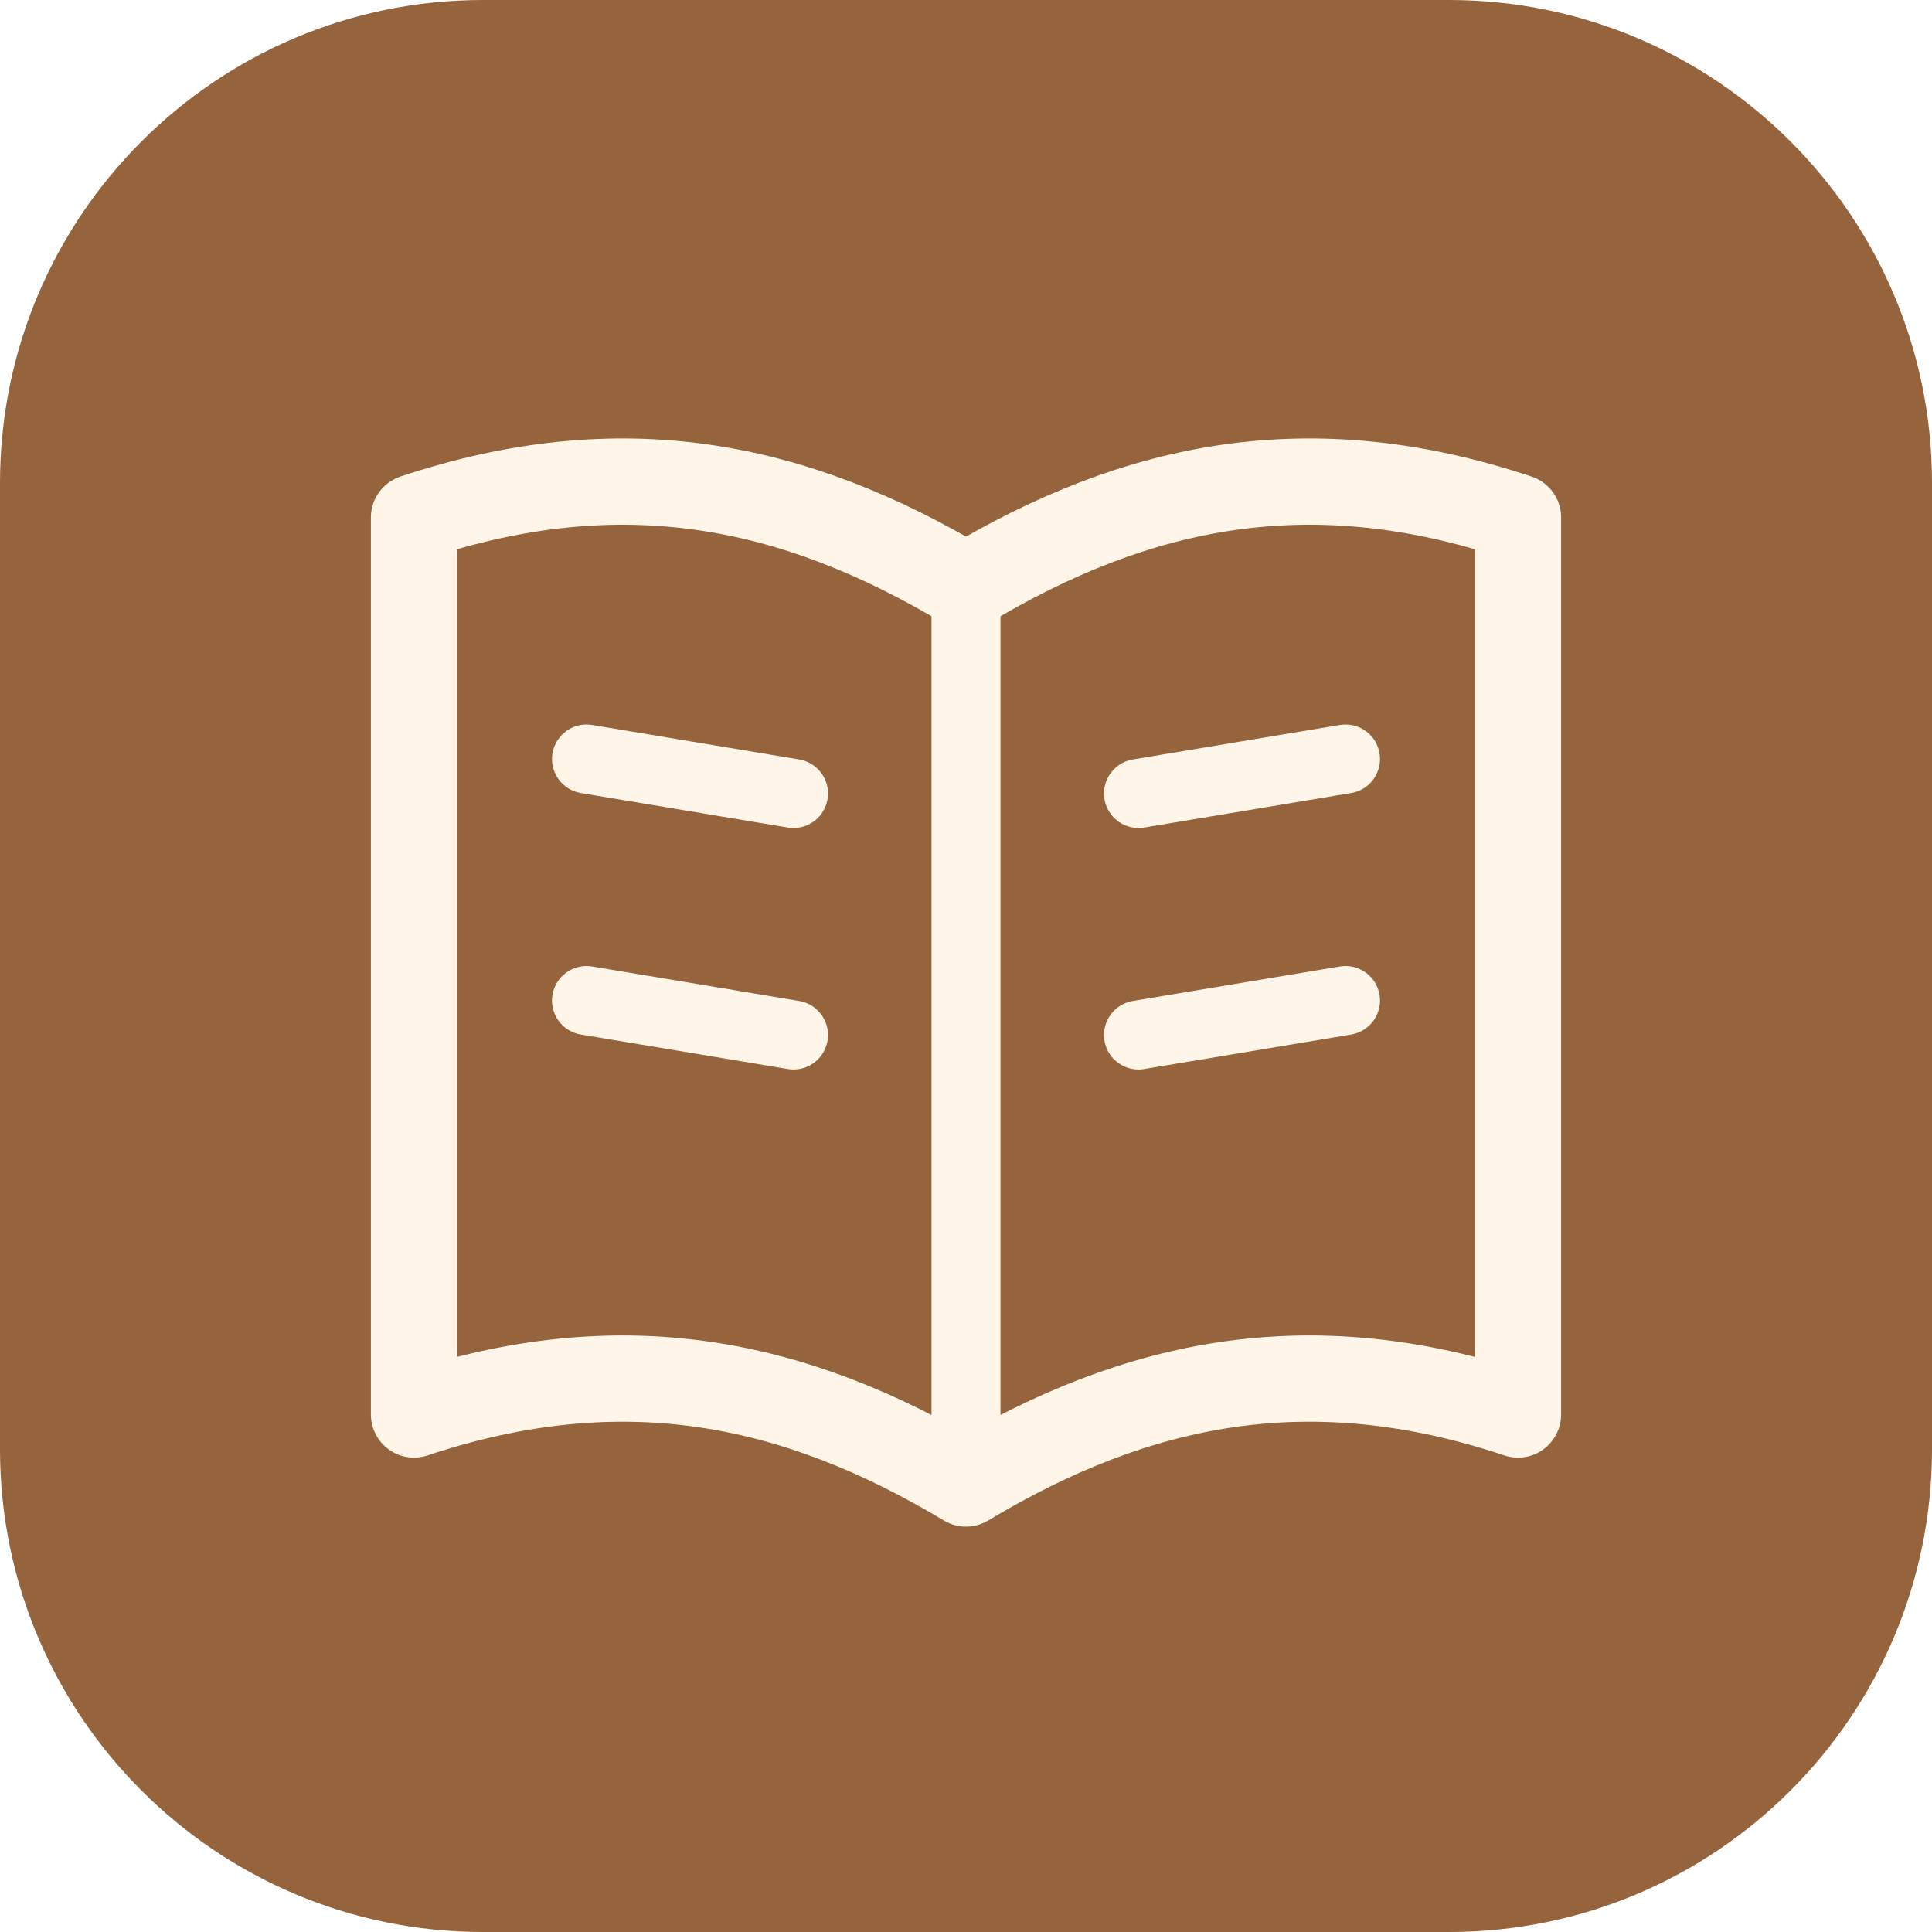
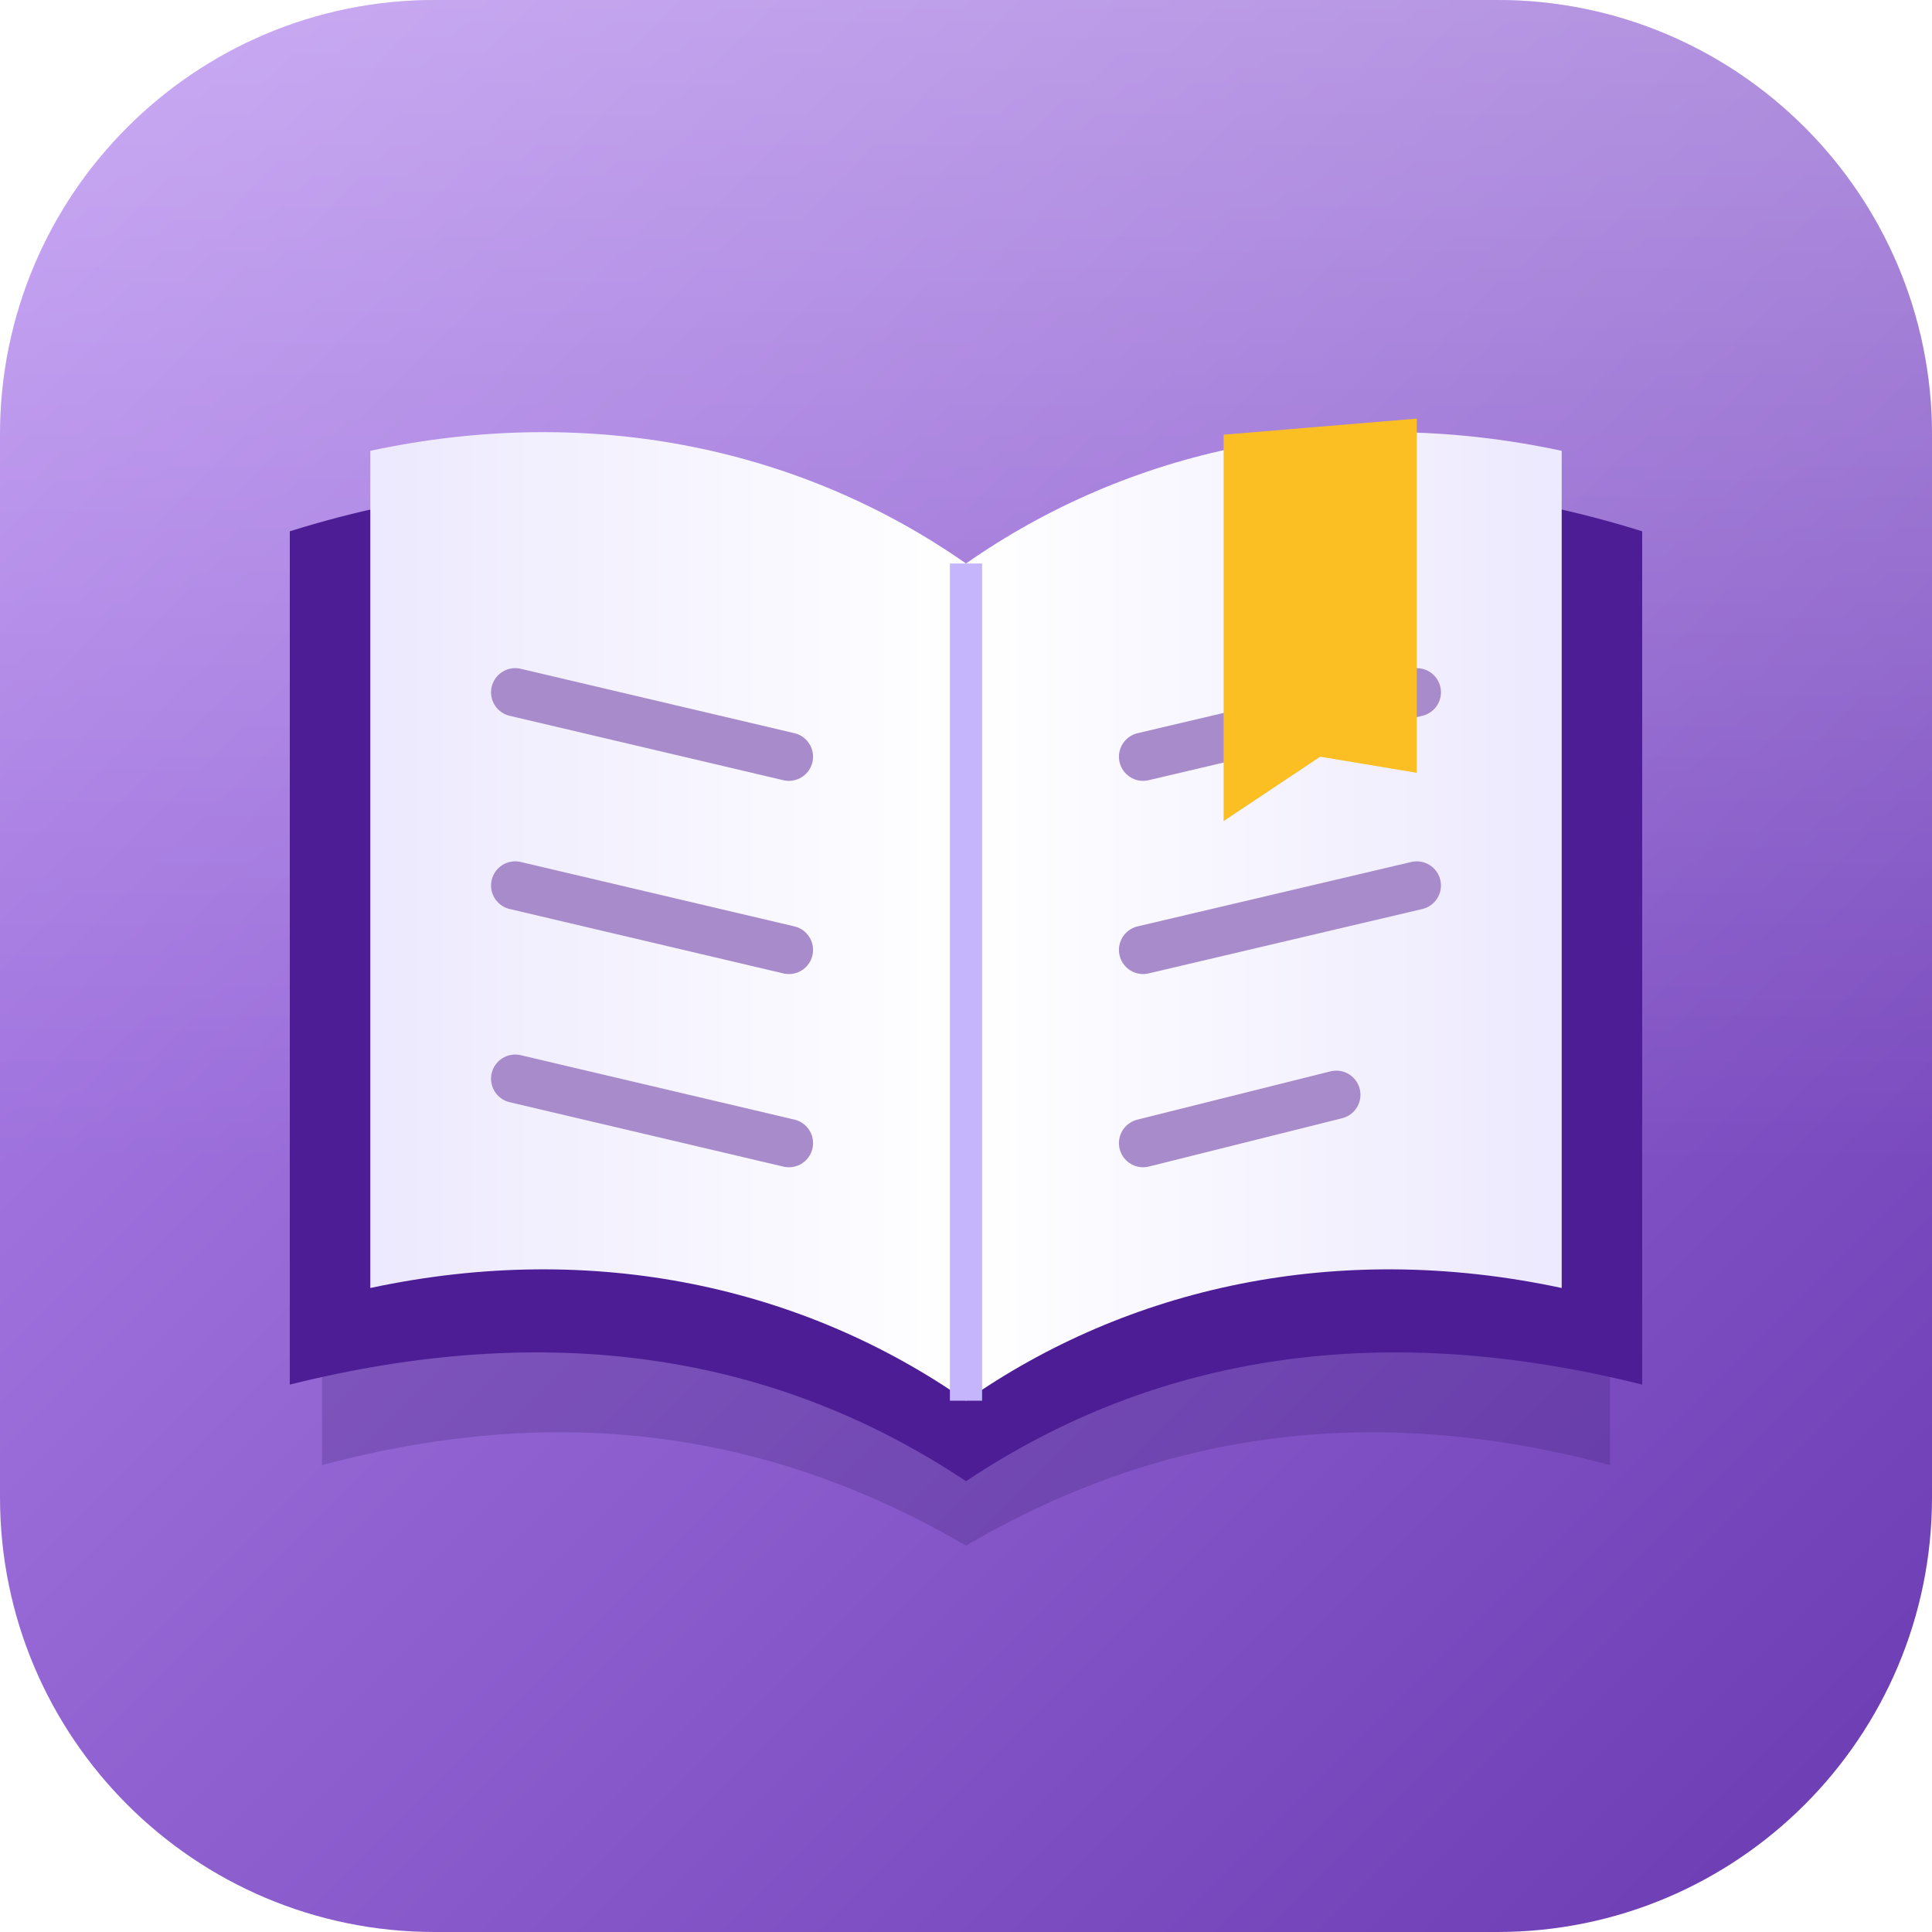
- <svg xmlns="http://www.w3.org/2000/svg" viewBox="0 0 56 56" fill="none">
-   <rect width="56" height="56" rx="14" fill="#95633c" />
-   <path d="M12 15c6-2 11-1 16 2 5-3 10-4 16-2v26c-6-2-11-1-16 2-5-3-10-4-16-2V15Z" stroke="#fff5e8" stroke-width="2.5" stroke-linejoin="round" />
-   <path d="M28 17v26M17 22l6 1m-6 6 6 1m10-7 6-1m-6 8 6-1" stroke="#fff5e8" stroke-width="2" stroke-linecap="round" />
+ <svg xmlns="http://www.w3.org/2000/svg" viewBox="0 0 120 120">
+   <defs>
+     <linearGradient id="bg" x1="0" y1="0" x2="1" y2="1">
+       <stop stop-color="#b68af0" />
+       <stop offset="1" stop-color="#6939b1" />
+     </linearGradient>
+     <linearGradient id="shine" x2="0" y2="1">
+       <stop stop-color="#fff" stop-opacity=".3" />
+       <stop offset=".6" stop-color="#fff" stop-opacity="0" />
+     </linearGradient>
+     <linearGradient id="pages" x2="1" y2="0">
+       <stop stop-color="#ede9fe" />
+       <stop offset=".5" stop-color="#fff" />
+       <stop offset="1" stop-color="#ede9fe" />
+     </linearGradient>
+   </defs>
+   <rect width="120" height="120" rx="27" fill="url(#bg)" />
+   <rect width="120" height="120" rx="27" fill="url(#shine)" />
+   <path d="M20 38c15-5 28-3 40 4 12-7 25-9 40-4v53c-15-4-28-2-40 5-12-7-25-9-40-5Z" fill="#2e1065" opacity=".22" />
+   <path d="M18 33c16-5 30-3 42 5 12-8 26-10 42-5v53c-16-4-30-2-42 6-12-8-26-10-42-6Z" fill="#4c1d95" />
+   <path d="M23 28c14-3 27 0 37 7 10-7 23-10 37-7v52c-14-3-27 0-37 7-10-7-23-10-37-7Z" fill="url(#pages)" />
+   <path d="M60 35v52" stroke="#c4b5fd" stroke-width="2" />
+   <path d="m32 43 17 4m-17 8 17 4m-17 8 17 4m22-24 17-4m-17 16 17-4m-17 16 12-3" stroke="#a78bca" stroke-width="3" stroke-linecap="round" />
+   <path d="M76 27v24l6-4 6 1V26Z" fill="#fbbf24" />
</svg>
